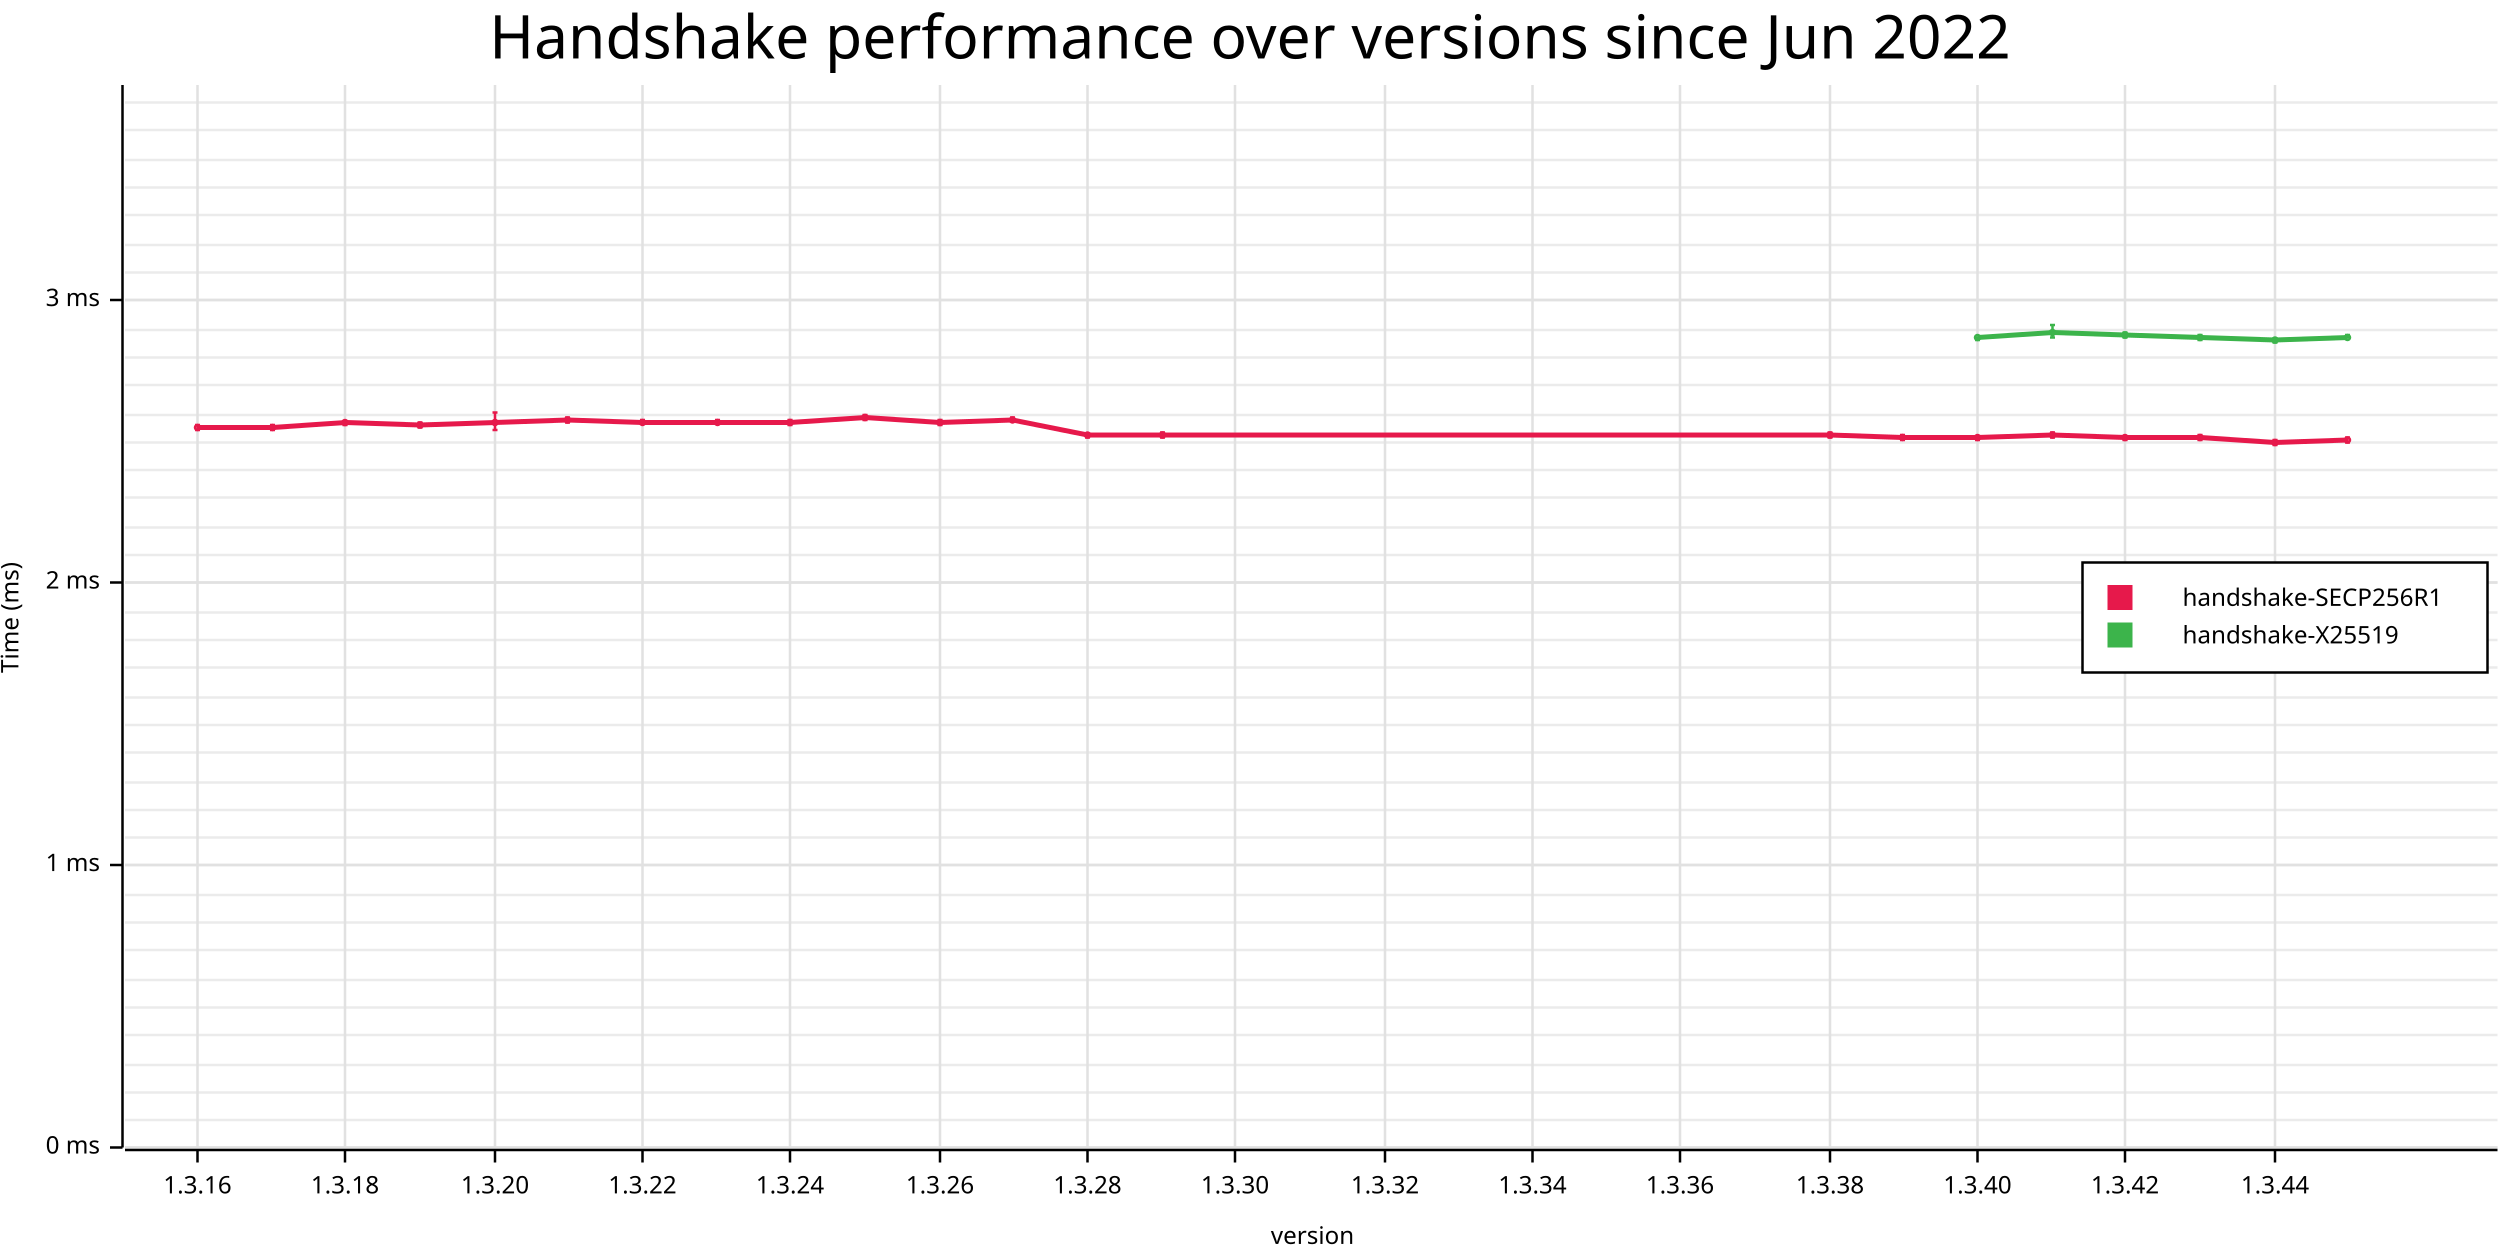
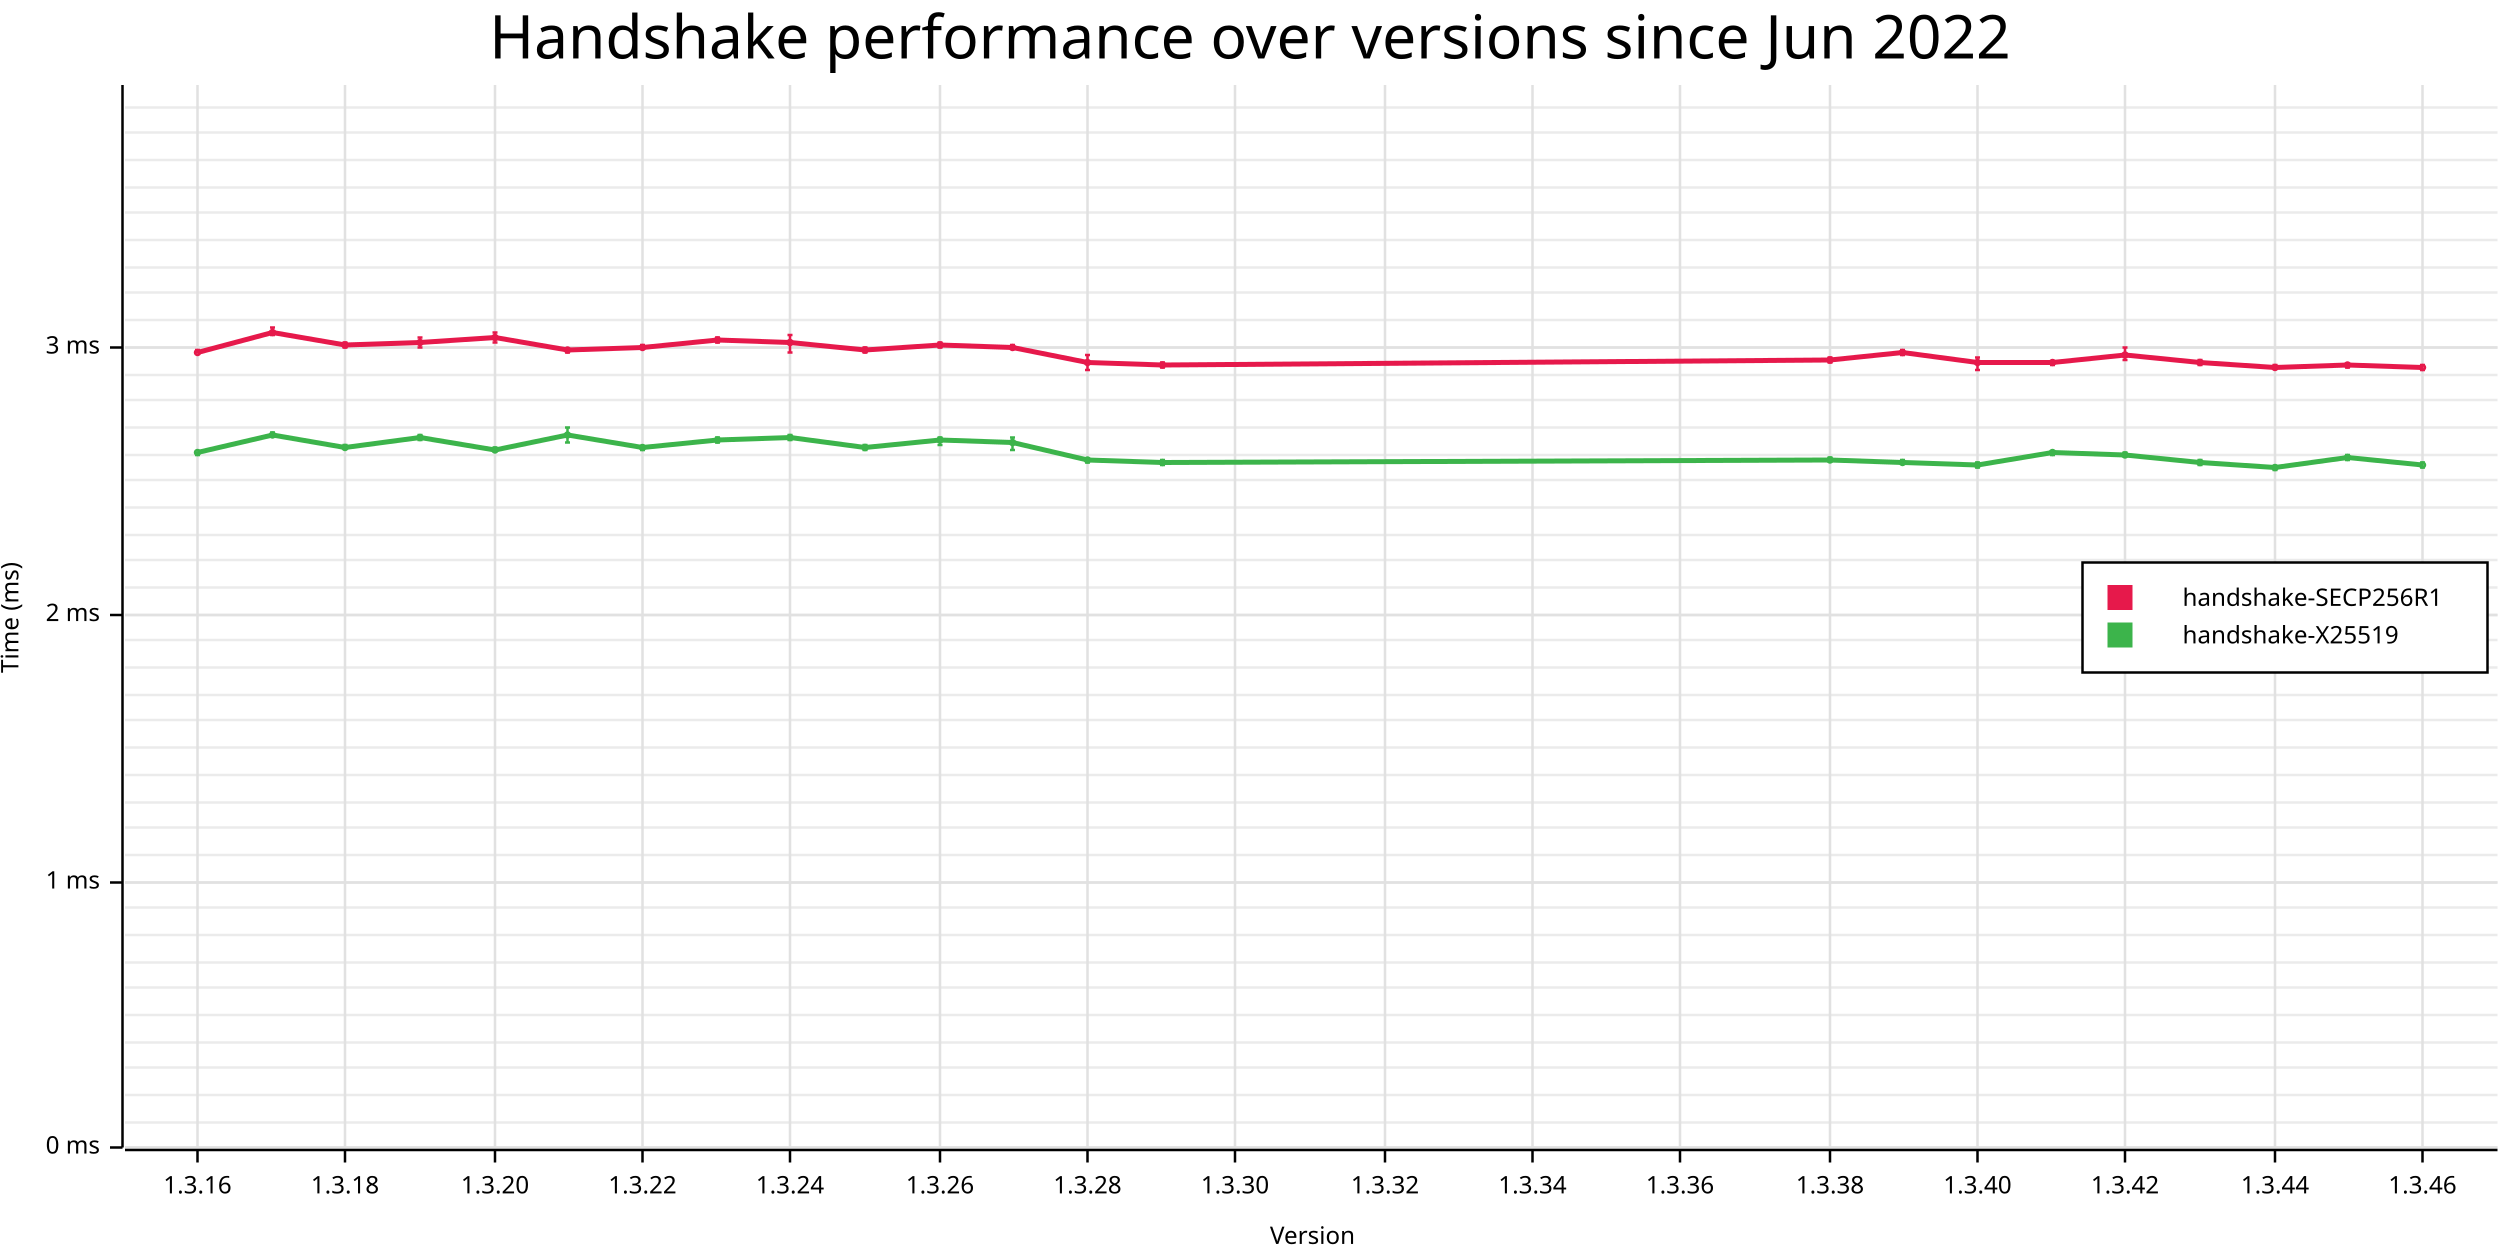
<svg xmlns="http://www.w3.org/2000/svg" width="1000" height="500" viewBox="0 0 1000 500">
  <rect x="0" y="0" width="1000" height="500" opacity="1" fill="#FFFFFF" stroke="none" />
  <text x="500" y="5" dy="0.76em" text-anchor="middle" font-family="sans-serif" font-size="24.194" opacity="1" fill="#000000">
Handshake performance over versions since Jun 2022
</text>
  <line opacity="1" stroke="#EBEBEB" stroke-width="1" x1="50" y1="459" x2="999" y2="459" />
-   <line opacity="1" stroke="#EBEBEB" stroke-width="1" x1="50" y1="448" x2="999" y2="448" />
-   <line opacity="1" stroke="#EBEBEB" stroke-width="1" x1="50" y1="437" x2="999" y2="437" />
-   <line opacity="1" stroke="#EBEBEB" stroke-width="1" x1="50" y1="426" x2="999" y2="426" />
-   <line opacity="1" stroke="#EBEBEB" stroke-width="1" x1="50" y1="414" x2="999" y2="414" />
-   <line opacity="1" stroke="#EBEBEB" stroke-width="1" x1="50" y1="403" x2="999" y2="403" />
-   <line opacity="1" stroke="#EBEBEB" stroke-width="1" x1="50" y1="392" x2="999" y2="392" />
-   <line opacity="1" stroke="#EBEBEB" stroke-width="1" x1="50" y1="380" x2="999" y2="380" />
-   <line opacity="1" stroke="#EBEBEB" stroke-width="1" x1="50" y1="369" x2="999" y2="369" />
-   <line opacity="1" stroke="#EBEBEB" stroke-width="1" x1="50" y1="358" x2="999" y2="358" />
-   <line opacity="1" stroke="#EBEBEB" stroke-width="1" x1="50" y1="346" x2="999" y2="346" />
-   <line opacity="1" stroke="#EBEBEB" stroke-width="1" x1="50" y1="335" x2="999" y2="335" />
-   <line opacity="1" stroke="#EBEBEB" stroke-width="1" x1="50" y1="324" x2="999" y2="324" />
-   <line opacity="1" stroke="#EBEBEB" stroke-width="1" x1="50" y1="313" x2="999" y2="313" />
-   <line opacity="1" stroke="#EBEBEB" stroke-width="1" x1="50" y1="301" x2="999" y2="301" />
-   <line opacity="1" stroke="#EBEBEB" stroke-width="1" x1="50" y1="290" x2="999" y2="290" />
-   <line opacity="1" stroke="#EBEBEB" stroke-width="1" x1="50" y1="279" x2="999" y2="279" />
+   <line opacity="1" stroke="#EBEBEB" stroke-width="1" x1="50" y1="449" x2="999" y2="449" />
+   <line opacity="1" stroke="#EBEBEB" stroke-width="1" x1="50" y1="438" x2="999" y2="438" />
+   <line opacity="1" stroke="#EBEBEB" stroke-width="1" x1="50" y1="427" x2="999" y2="427" />
+   <line opacity="1" stroke="#EBEBEB" stroke-width="1" x1="50" y1="417" x2="999" y2="417" />
+   <line opacity="1" stroke="#EBEBEB" stroke-width="1" x1="50" y1="406" x2="999" y2="406" />
+   <line opacity="1" stroke="#EBEBEB" stroke-width="1" x1="50" y1="395" x2="999" y2="395" />
+   <line opacity="1" stroke="#EBEBEB" stroke-width="1" x1="50" y1="385" x2="999" y2="385" />
+   <line opacity="1" stroke="#EBEBEB" stroke-width="1" x1="50" y1="374" x2="999" y2="374" />
+   <line opacity="1" stroke="#EBEBEB" stroke-width="1" x1="50" y1="363" x2="999" y2="363" />
+   <line opacity="1" stroke="#EBEBEB" stroke-width="1" x1="50" y1="353" x2="999" y2="353" />
+   <line opacity="1" stroke="#EBEBEB" stroke-width="1" x1="50" y1="342" x2="999" y2="342" />
+   <line opacity="1" stroke="#EBEBEB" stroke-width="1" x1="50" y1="331" x2="999" y2="331" />
+   <line opacity="1" stroke="#EBEBEB" stroke-width="1" x1="50" y1="321" x2="999" y2="321" />
+   <line opacity="1" stroke="#EBEBEB" stroke-width="1" x1="50" y1="310" x2="999" y2="310" />
+   <line opacity="1" stroke="#EBEBEB" stroke-width="1" x1="50" y1="299" x2="999" y2="299" />
+   <line opacity="1" stroke="#EBEBEB" stroke-width="1" x1="50" y1="288" x2="999" y2="288" />
+   <line opacity="1" stroke="#EBEBEB" stroke-width="1" x1="50" y1="278" x2="999" y2="278" />
  <line opacity="1" stroke="#EBEBEB" stroke-width="1" x1="50" y1="267" x2="999" y2="267" />
  <line opacity="1" stroke="#EBEBEB" stroke-width="1" x1="50" y1="256" x2="999" y2="256" />
-   <line opacity="1" stroke="#EBEBEB" stroke-width="1" x1="50" y1="245" x2="999" y2="245" />
-   <line opacity="1" stroke="#EBEBEB" stroke-width="1" x1="50" y1="233" x2="999" y2="233" />
-   <line opacity="1" stroke="#EBEBEB" stroke-width="1" x1="50" y1="222" x2="999" y2="222" />
-   <line opacity="1" stroke="#EBEBEB" stroke-width="1" x1="50" y1="211" x2="999" y2="211" />
-   <line opacity="1" stroke="#EBEBEB" stroke-width="1" x1="50" y1="199" x2="999" y2="199" />
-   <line opacity="1" stroke="#EBEBEB" stroke-width="1" x1="50" y1="188" x2="999" y2="188" />
-   <line opacity="1" stroke="#EBEBEB" stroke-width="1" x1="50" y1="177" x2="999" y2="177" />
-   <line opacity="1" stroke="#EBEBEB" stroke-width="1" x1="50" y1="166" x2="999" y2="166" />
-   <line opacity="1" stroke="#EBEBEB" stroke-width="1" x1="50" y1="154" x2="999" y2="154" />
-   <line opacity="1" stroke="#EBEBEB" stroke-width="1" x1="50" y1="143" x2="999" y2="143" />
-   <line opacity="1" stroke="#EBEBEB" stroke-width="1" x1="50" y1="132" x2="999" y2="132" />
-   <line opacity="1" stroke="#EBEBEB" stroke-width="1" x1="50" y1="120" x2="999" y2="120" />
-   <line opacity="1" stroke="#EBEBEB" stroke-width="1" x1="50" y1="109" x2="999" y2="109" />
-   <line opacity="1" stroke="#EBEBEB" stroke-width="1" x1="50" y1="98" x2="999" y2="98" />
-   <line opacity="1" stroke="#EBEBEB" stroke-width="1" x1="50" y1="86" x2="999" y2="86" />
+   <line opacity="1" stroke="#EBEBEB" stroke-width="1" x1="50" y1="246" x2="999" y2="246" />
+   <line opacity="1" stroke="#EBEBEB" stroke-width="1" x1="50" y1="235" x2="999" y2="235" />
+   <line opacity="1" stroke="#EBEBEB" stroke-width="1" x1="50" y1="224" x2="999" y2="224" />
+   <line opacity="1" stroke="#EBEBEB" stroke-width="1" x1="50" y1="214" x2="999" y2="214" />
+   <line opacity="1" stroke="#EBEBEB" stroke-width="1" x1="50" y1="203" x2="999" y2="203" />
+   <line opacity="1" stroke="#EBEBEB" stroke-width="1" x1="50" y1="192" x2="999" y2="192" />
+   <line opacity="1" stroke="#EBEBEB" stroke-width="1" x1="50" y1="182" x2="999" y2="182" />
+   <line opacity="1" stroke="#EBEBEB" stroke-width="1" x1="50" y1="171" x2="999" y2="171" />
+   <line opacity="1" stroke="#EBEBEB" stroke-width="1" x1="50" y1="160" x2="999" y2="160" />
+   <line opacity="1" stroke="#EBEBEB" stroke-width="1" x1="50" y1="150" x2="999" y2="150" />
+   <line opacity="1" stroke="#EBEBEB" stroke-width="1" x1="50" y1="139" x2="999" y2="139" />
+   <line opacity="1" stroke="#EBEBEB" stroke-width="1" x1="50" y1="128" x2="999" y2="128" />
+   <line opacity="1" stroke="#EBEBEB" stroke-width="1" x1="50" y1="117" x2="999" y2="117" />
+   <line opacity="1" stroke="#EBEBEB" stroke-width="1" x1="50" y1="107" x2="999" y2="107" />
+   <line opacity="1" stroke="#EBEBEB" stroke-width="1" x1="50" y1="96" x2="999" y2="96" />
+   <line opacity="1" stroke="#EBEBEB" stroke-width="1" x1="50" y1="85" x2="999" y2="85" />
  <line opacity="1" stroke="#EBEBEB" stroke-width="1" x1="50" y1="75" x2="999" y2="75" />
  <line opacity="1" stroke="#EBEBEB" stroke-width="1" x1="50" y1="64" x2="999" y2="64" />
-   <line opacity="1" stroke="#EBEBEB" stroke-width="1" x1="50" y1="52" x2="999" y2="52" />
-   <line opacity="1" stroke="#EBEBEB" stroke-width="1" x1="50" y1="41" x2="999" y2="41" />
+   <line opacity="1" stroke="#EBEBEB" stroke-width="1" x1="50" y1="53" x2="999" y2="53" />
+   <line opacity="1" stroke="#EBEBEB" stroke-width="1" x1="50" y1="43" x2="999" y2="43" />
  <text x="0" y="247" dy="0.76em" text-anchor="middle" font-family="sans-serif" font-size="9.677" opacity="1" fill="#000000" transform="rotate(270, 0, 247)">
Time (ms)
</text>
  <text x="525" y="500" dy="-0.5ex" text-anchor="middle" font-family="sans-serif" font-size="9.677" opacity="1" fill="#000000">
- version
+ Version
</text>
  <line opacity="1" stroke="#E1E1E1" stroke-width="1" x1="79" y1="459" x2="79" y2="34" />
  <line opacity="1" stroke="#E1E1E1" stroke-width="1" x1="138" y1="459" x2="138" y2="34" />
  <line opacity="1" stroke="#E1E1E1" stroke-width="1" x1="198" y1="459" x2="198" y2="34" />
  <line opacity="1" stroke="#E1E1E1" stroke-width="1" x1="257" y1="459" x2="257" y2="34" />
  <line opacity="1" stroke="#E1E1E1" stroke-width="1" x1="316" y1="459" x2="316" y2="34" />
  <line opacity="1" stroke="#E1E1E1" stroke-width="1" x1="376" y1="459" x2="376" y2="34" />
  <line opacity="1" stroke="#E1E1E1" stroke-width="1" x1="435" y1="459" x2="435" y2="34" />
  <line opacity="1" stroke="#E1E1E1" stroke-width="1" x1="494" y1="459" x2="494" y2="34" />
  <line opacity="1" stroke="#E1E1E1" stroke-width="1" x1="554" y1="459" x2="554" y2="34" />
  <line opacity="1" stroke="#E1E1E1" stroke-width="1" x1="613" y1="459" x2="613" y2="34" />
  <line opacity="1" stroke="#E1E1E1" stroke-width="1" x1="672" y1="459" x2="672" y2="34" />
  <line opacity="1" stroke="#E1E1E1" stroke-width="1" x1="732" y1="459" x2="732" y2="34" />
  <line opacity="1" stroke="#E1E1E1" stroke-width="1" x1="791" y1="459" x2="791" y2="34" />
  <line opacity="1" stroke="#E1E1E1" stroke-width="1" x1="850" y1="459" x2="850" y2="34" />
  <line opacity="1" stroke="#E1E1E1" stroke-width="1" x1="910" y1="459" x2="910" y2="34" />
+   <line opacity="1" stroke="#E1E1E1" stroke-width="1" x1="969" y1="459" x2="969" y2="34" />
  <line opacity="1" stroke="#E1E1E1" stroke-width="1" x1="50" y1="459" x2="999" y2="459" />
-   <line opacity="1" stroke="#E1E1E1" stroke-width="1" x1="50" y1="346" x2="999" y2="346" />
-   <line opacity="1" stroke="#E1E1E1" stroke-width="1" x1="50" y1="233" x2="999" y2="233" />
-   <line opacity="1" stroke="#E1E1E1" stroke-width="1" x1="50" y1="120" x2="999" y2="120" />
+   <line opacity="1" stroke="#E1E1E1" stroke-width="1" x1="50" y1="353" x2="999" y2="353" />
+   <line opacity="1" stroke="#E1E1E1" stroke-width="1" x1="50" y1="246" x2="999" y2="246" />
+   <line opacity="1" stroke="#E1E1E1" stroke-width="1" x1="50" y1="139" x2="999" y2="139" />
  <polyline fill="none" opacity="1" stroke="#000000" stroke-width="1" points="49,34 49,459 " />
  <text x="40" y="459" dy="0.5ex" text-anchor="end" font-family="sans-serif" font-size="9.677" opacity="1" fill="#000000">
0 ms
</text>
  <polyline fill="none" opacity="1" stroke="#000000" stroke-width="1" points="44,459 49,459 " />
-   <text x="40" y="346" dy="0.5ex" text-anchor="end" font-family="sans-serif" font-size="9.677" opacity="1" fill="#000000">
+   <text x="40" y="353" dy="0.5ex" text-anchor="end" font-family="sans-serif" font-size="9.677" opacity="1" fill="#000000">
1 ms
</text>
-   <polyline fill="none" opacity="1" stroke="#000000" stroke-width="1" points="44,346 49,346 " />
-   <text x="40" y="233" dy="0.5ex" text-anchor="end" font-family="sans-serif" font-size="9.677" opacity="1" fill="#000000">
+   <polyline fill="none" opacity="1" stroke="#000000" stroke-width="1" points="44,353 49,353 " />
+   <text x="40" y="246" dy="0.5ex" text-anchor="end" font-family="sans-serif" font-size="9.677" opacity="1" fill="#000000">
2 ms
</text>
-   <polyline fill="none" opacity="1" stroke="#000000" stroke-width="1" points="44,233 49,233 " />
-   <text x="40" y="120" dy="0.5ex" text-anchor="end" font-family="sans-serif" font-size="9.677" opacity="1" fill="#000000">
+   <polyline fill="none" opacity="1" stroke="#000000" stroke-width="1" points="44,246 49,246 " />
+   <text x="40" y="139" dy="0.5ex" text-anchor="end" font-family="sans-serif" font-size="9.677" opacity="1" fill="#000000">
3 ms
</text>
-   <polyline fill="none" opacity="1" stroke="#000000" stroke-width="1" points="44,120 49,120 " />
+   <polyline fill="none" opacity="1" stroke="#000000" stroke-width="1" points="44,139 49,139 " />
  <polyline fill="none" opacity="1" stroke="#000000" stroke-width="1" points="50,460 999,460 " />
  <text x="79" y="470" dy="0.76em" text-anchor="middle" font-family="sans-serif" font-size="9.677" opacity="1" fill="#000000">
1.3.16
</text>
  <polyline fill="none" opacity="1" stroke="#000000" stroke-width="1" points="79,460 79,465 " />
  <text x="138" y="470" dy="0.76em" text-anchor="middle" font-family="sans-serif" font-size="9.677" opacity="1" fill="#000000">
1.3.18
</text>
  <polyline fill="none" opacity="1" stroke="#000000" stroke-width="1" points="138,460 138,465 " />
  <text x="198" y="470" dy="0.76em" text-anchor="middle" font-family="sans-serif" font-size="9.677" opacity="1" fill="#000000">
1.3.20
</text>
  <polyline fill="none" opacity="1" stroke="#000000" stroke-width="1" points="198,460 198,465 " />
  <text x="257" y="470" dy="0.76em" text-anchor="middle" font-family="sans-serif" font-size="9.677" opacity="1" fill="#000000">
1.3.22
</text>
  <polyline fill="none" opacity="1" stroke="#000000" stroke-width="1" points="257,460 257,465 " />
  <text x="316" y="470" dy="0.76em" text-anchor="middle" font-family="sans-serif" font-size="9.677" opacity="1" fill="#000000">
1.3.24
</text>
  <polyline fill="none" opacity="1" stroke="#000000" stroke-width="1" points="316,460 316,465 " />
  <text x="376" y="470" dy="0.76em" text-anchor="middle" font-family="sans-serif" font-size="9.677" opacity="1" fill="#000000">
1.3.26
</text>
  <polyline fill="none" opacity="1" stroke="#000000" stroke-width="1" points="376,460 376,465 " />
  <text x="435" y="470" dy="0.76em" text-anchor="middle" font-family="sans-serif" font-size="9.677" opacity="1" fill="#000000">
1.3.28
</text>
  <polyline fill="none" opacity="1" stroke="#000000" stroke-width="1" points="435,460 435,465 " />
  <text x="494" y="470" dy="0.76em" text-anchor="middle" font-family="sans-serif" font-size="9.677" opacity="1" fill="#000000">
1.3.30
</text>
  <polyline fill="none" opacity="1" stroke="#000000" stroke-width="1" points="494,460 494,465 " />
  <text x="554" y="470" dy="0.76em" text-anchor="middle" font-family="sans-serif" font-size="9.677" opacity="1" fill="#000000">
1.3.32
</text>
  <polyline fill="none" opacity="1" stroke="#000000" stroke-width="1" points="554,460 554,465 " />
  <text x="613" y="470" dy="0.76em" text-anchor="middle" font-family="sans-serif" font-size="9.677" opacity="1" fill="#000000">
1.3.34
</text>
  <polyline fill="none" opacity="1" stroke="#000000" stroke-width="1" points="613,460 613,465 " />
  <text x="672" y="470" dy="0.76em" text-anchor="middle" font-family="sans-serif" font-size="9.677" opacity="1" fill="#000000">
1.3.36
</text>
  <polyline fill="none" opacity="1" stroke="#000000" stroke-width="1" points="672,460 672,465 " />
  <text x="732" y="470" dy="0.76em" text-anchor="middle" font-family="sans-serif" font-size="9.677" opacity="1" fill="#000000">
1.3.38
</text>
  <polyline fill="none" opacity="1" stroke="#000000" stroke-width="1" points="732,460 732,465 " />
  <text x="791" y="470" dy="0.76em" text-anchor="middle" font-family="sans-serif" font-size="9.677" opacity="1" fill="#000000">
1.3.40
</text>
  <polyline fill="none" opacity="1" stroke="#000000" stroke-width="1" points="791,460 791,465 " />
  <text x="850" y="470" dy="0.76em" text-anchor="middle" font-family="sans-serif" font-size="9.677" opacity="1" fill="#000000">
1.3.42
</text>
  <polyline fill="none" opacity="1" stroke="#000000" stroke-width="1" points="850,460 850,465 " />
  <text x="910" y="470" dy="0.76em" text-anchor="middle" font-family="sans-serif" font-size="9.677" opacity="1" fill="#000000">
1.3.44
</text>
  <polyline fill="none" opacity="1" stroke="#000000" stroke-width="1" points="910,460 910,465 " />
-   <line opacity="1" stroke="#E6194B" stroke-width="1" x1="938" y1="177" x2="940" y2="177" />
-   <line opacity="1" stroke="#E6194B" stroke-width="1" x1="938" y1="175" x2="940" y2="175" />
-   <line opacity="1" stroke="#E6194B" stroke-width="1" x1="939" y1="177" x2="939" y2="175" />
-   <circle cx="939" cy="176" r="1" opacity="1" fill="none" stroke="#E6194B" stroke-width="1" />
-   <line opacity="1" stroke="#E6194B" stroke-width="1" x1="909" y1="178" x2="911" y2="178" />
-   <line opacity="1" stroke="#E6194B" stroke-width="1" x1="909" y1="176" x2="911" y2="176" />
-   <line opacity="1" stroke="#E6194B" stroke-width="1" x1="910" y1="178" x2="910" y2="176" />
-   <circle cx="910" cy="177" r="1" opacity="1" fill="none" stroke="#E6194B" stroke-width="1" />
-   <line opacity="1" stroke="#E6194B" stroke-width="1" x1="879" y1="176" x2="881" y2="176" />
-   <line opacity="1" stroke="#E6194B" stroke-width="1" x1="879" y1="174" x2="881" y2="174" />
-   <line opacity="1" stroke="#E6194B" stroke-width="1" x1="880" y1="176" x2="880" y2="174" />
-   <circle cx="880" cy="175" r="1" opacity="1" fill="none" stroke="#E6194B" stroke-width="1" />
-   <line opacity="1" stroke="#E6194B" stroke-width="1" x1="849" y1="176" x2="851" y2="176" />
-   <line opacity="1" stroke="#E6194B" stroke-width="1" x1="849" y1="175" x2="851" y2="175" />
-   <line opacity="1" stroke="#E6194B" stroke-width="1" x1="850" y1="176" x2="850" y2="175" />
-   <circle cx="850" cy="175" r="1" opacity="1" fill="none" stroke="#E6194B" stroke-width="1" />
-   <line opacity="1" stroke="#E6194B" stroke-width="1" x1="820" y1="175" x2="822" y2="175" />
-   <line opacity="1" stroke="#E6194B" stroke-width="1" x1="820" y1="173" x2="822" y2="173" />
-   <line opacity="1" stroke="#E6194B" stroke-width="1" x1="821" y1="175" x2="821" y2="173" />
-   <circle cx="821" cy="174" r="1" opacity="1" fill="none" stroke="#E6194B" stroke-width="1" />
-   <line opacity="1" stroke="#E6194B" stroke-width="1" x1="790" y1="176" x2="792" y2="176" />
-   <line opacity="1" stroke="#E6194B" stroke-width="1" x1="790" y1="175" x2="792" y2="175" />
-   <line opacity="1" stroke="#E6194B" stroke-width="1" x1="791" y1="176" x2="791" y2="175" />
-   <circle cx="791" cy="175" r="1" opacity="1" fill="none" stroke="#E6194B" stroke-width="1" />
-   <line opacity="1" stroke="#E6194B" stroke-width="1" x1="760" y1="176" x2="762" y2="176" />
-   <line opacity="1" stroke="#E6194B" stroke-width="1" x1="760" y1="174" x2="762" y2="174" />
-   <line opacity="1" stroke="#E6194B" stroke-width="1" x1="761" y1="176" x2="761" y2="174" />
-   <circle cx="761" cy="175" r="1" opacity="1" fill="none" stroke="#E6194B" stroke-width="1" />
-   <line opacity="1" stroke="#E6194B" stroke-width="1" x1="731" y1="175" x2="733" y2="175" />
-   <line opacity="1" stroke="#E6194B" stroke-width="1" x1="731" y1="173" x2="733" y2="173" />
-   <line opacity="1" stroke="#E6194B" stroke-width="1" x1="732" y1="175" x2="732" y2="173" />
-   <circle cx="732" cy="174" r="1" opacity="1" fill="none" stroke="#E6194B" stroke-width="1" />
-   <line opacity="1" stroke="#E6194B" stroke-width="1" x1="464" y1="175" x2="466" y2="175" />
-   <line opacity="1" stroke="#E6194B" stroke-width="1" x1="464" y1="173" x2="466" y2="173" />
-   <line opacity="1" stroke="#E6194B" stroke-width="1" x1="465" y1="175" x2="465" y2="173" />
-   <circle cx="465" cy="174" r="1" opacity="1" fill="none" stroke="#E6194B" stroke-width="1" />
-   <line opacity="1" stroke="#E6194B" stroke-width="1" x1="434" y1="175" x2="436" y2="175" />
-   <line opacity="1" stroke="#E6194B" stroke-width="1" x1="434" y1="174" x2="436" y2="174" />
-   <line opacity="1" stroke="#E6194B" stroke-width="1" x1="435" y1="175" x2="435" y2="174" />
-   <circle cx="435" cy="174" r="1" opacity="1" fill="none" stroke="#E6194B" stroke-width="1" />
-   <line opacity="1" stroke="#E6194B" stroke-width="1" x1="404" y1="168" x2="406" y2="168" />
-   <line opacity="1" stroke="#E6194B" stroke-width="1" x1="404" y1="167" x2="406" y2="167" />
-   <line opacity="1" stroke="#E6194B" stroke-width="1" x1="405" y1="168" x2="405" y2="167" />
-   <circle cx="405" cy="168" r="1" opacity="1" fill="none" stroke="#E6194B" stroke-width="1" />
-   <line opacity="1" stroke="#E6194B" stroke-width="1" x1="375" y1="170" x2="377" y2="170" />
-   <line opacity="1" stroke="#E6194B" stroke-width="1" x1="375" y1="168" x2="377" y2="168" />
-   <line opacity="1" stroke="#E6194B" stroke-width="1" x1="376" y1="170" x2="376" y2="168" />
-   <circle cx="376" cy="169" r="1" opacity="1" fill="none" stroke="#E6194B" stroke-width="1" />
-   <line opacity="1" stroke="#E6194B" stroke-width="1" x1="345" y1="168" x2="347" y2="168" />
-   <line opacity="1" stroke="#E6194B" stroke-width="1" x1="345" y1="166" x2="347" y2="166" />
-   <line opacity="1" stroke="#E6194B" stroke-width="1" x1="346" y1="168" x2="346" y2="166" />
-   <circle cx="346" cy="167" r="1" opacity="1" fill="none" stroke="#E6194B" stroke-width="1" />
-   <line opacity="1" stroke="#E6194B" stroke-width="1" x1="315" y1="170" x2="317" y2="170" />
-   <line opacity="1" stroke="#E6194B" stroke-width="1" x1="315" y1="168" x2="317" y2="168" />
-   <line opacity="1" stroke="#E6194B" stroke-width="1" x1="316" y1="170" x2="316" y2="168" />
-   <circle cx="316" cy="169" r="1" opacity="1" fill="none" stroke="#E6194B" stroke-width="1" />
-   <line opacity="1" stroke="#E6194B" stroke-width="1" x1="286" y1="169" x2="288" y2="169" />
-   <line opacity="1" stroke="#E6194B" stroke-width="1" x1="286" y1="168" x2="288" y2="168" />
-   <line opacity="1" stroke="#E6194B" stroke-width="1" x1="287" y1="169" x2="287" y2="168" />
-   <circle cx="287" cy="169" r="1" opacity="1" fill="none" stroke="#E6194B" stroke-width="1" />
-   <line opacity="1" stroke="#E6194B" stroke-width="1" x1="256" y1="169" x2="258" y2="169" />
-   <line opacity="1" stroke="#E6194B" stroke-width="1" x1="256" y1="168" x2="258" y2="168" />
-   <line opacity="1" stroke="#E6194B" stroke-width="1" x1="257" y1="169" x2="257" y2="168" />
-   <circle cx="257" cy="169" r="1" opacity="1" fill="none" stroke="#E6194B" stroke-width="1" />
-   <line opacity="1" stroke="#E6194B" stroke-width="1" x1="226" y1="169" x2="228" y2="169" />
-   <line opacity="1" stroke="#E6194B" stroke-width="1" x1="226" y1="167" x2="228" y2="167" />
-   <line opacity="1" stroke="#E6194B" stroke-width="1" x1="227" y1="169" x2="227" y2="167" />
-   <circle cx="227" cy="168" r="1" opacity="1" fill="none" stroke="#E6194B" stroke-width="1" />
-   <line opacity="1" stroke="#E6194B" stroke-width="1" x1="197" y1="172" x2="199" y2="172" />
-   <line opacity="1" stroke="#E6194B" stroke-width="1" x1="197" y1="165" x2="199" y2="165" />
-   <line opacity="1" stroke="#E6194B" stroke-width="1" x1="198" y1="172" x2="198" y2="165" />
-   <circle cx="198" cy="169" r="1" opacity="1" fill="none" stroke="#E6194B" stroke-width="1" />
-   <line opacity="1" stroke="#E6194B" stroke-width="1" x1="167" y1="171" x2="169" y2="171" />
-   <line opacity="1" stroke="#E6194B" stroke-width="1" x1="167" y1="169" x2="169" y2="169" />
-   <line opacity="1" stroke="#E6194B" stroke-width="1" x1="168" y1="171" x2="168" y2="169" />
-   <circle cx="168" cy="170" r="1" opacity="1" fill="none" stroke="#E6194B" stroke-width="1" />
-   <line opacity="1" stroke="#E6194B" stroke-width="1" x1="137" y1="170" x2="139" y2="170" />
-   <line opacity="1" stroke="#E6194B" stroke-width="1" x1="137" y1="169" x2="139" y2="169" />
-   <line opacity="1" stroke="#E6194B" stroke-width="1" x1="138" y1="170" x2="138" y2="169" />
-   <circle cx="138" cy="169" r="1" opacity="1" fill="none" stroke="#E6194B" stroke-width="1" />
-   <line opacity="1" stroke="#E6194B" stroke-width="1" x1="108" y1="172" x2="110" y2="172" />
-   <line opacity="1" stroke="#E6194B" stroke-width="1" x1="108" y1="170" x2="110" y2="170" />
-   <line opacity="1" stroke="#E6194B" stroke-width="1" x1="109" y1="172" x2="109" y2="170" />
-   <circle cx="109" cy="171" r="1" opacity="1" fill="none" stroke="#E6194B" stroke-width="1" />
-   <line opacity="1" stroke="#E6194B" stroke-width="1" x1="78" y1="172" x2="80" y2="172" />
-   <line opacity="1" stroke="#E6194B" stroke-width="1" x1="78" y1="170" x2="80" y2="170" />
-   <line opacity="1" stroke="#E6194B" stroke-width="1" x1="79" y1="172" x2="79" y2="170" />
-   <circle cx="79" cy="171" r="1" opacity="1" fill="none" stroke="#E6194B" stroke-width="1" />
-   <polyline fill="none" opacity="1" stroke="#E6194B" stroke-width="2" points="939,176 910,177 880,175 850,175 821,174 791,175 761,175 732,174 465,174 435,174 405,168 376,169 346,167 316,169 287,169 257,169 227,168 198,169 168,170 138,169 109,171 79,171 " />
-   <line opacity="1" stroke="#3CB44B" stroke-width="1" x1="938" y1="135" x2="940" y2="135" />
-   <line opacity="1" stroke="#3CB44B" stroke-width="1" x1="938" y1="134" x2="940" y2="134" />
-   <line opacity="1" stroke="#3CB44B" stroke-width="1" x1="939" y1="135" x2="939" y2="134" />
-   <circle cx="939" cy="135" r="1" opacity="1" fill="none" stroke="#3CB44B" stroke-width="1" />
-   <line opacity="1" stroke="#3CB44B" stroke-width="1" x1="909" y1="137" x2="911" y2="137" />
-   <line opacity="1" stroke="#3CB44B" stroke-width="1" x1="909" y1="136" x2="911" y2="136" />
-   <line opacity="1" stroke="#3CB44B" stroke-width="1" x1="910" y1="137" x2="910" y2="136" />
-   <circle cx="910" cy="136" r="1" opacity="1" fill="none" stroke="#3CB44B" stroke-width="1" />
-   <line opacity="1" stroke="#3CB44B" stroke-width="1" x1="879" y1="136" x2="881" y2="136" />
-   <line opacity="1" stroke="#3CB44B" stroke-width="1" x1="879" y1="134" x2="881" y2="134" />
-   <line opacity="1" stroke="#3CB44B" stroke-width="1" x1="880" y1="136" x2="880" y2="134" />
-   <circle cx="880" cy="135" r="1" opacity="1" fill="none" stroke="#3CB44B" stroke-width="1" />
-   <line opacity="1" stroke="#3CB44B" stroke-width="1" x1="849" y1="135" x2="851" y2="135" />
-   <line opacity="1" stroke="#3CB44B" stroke-width="1" x1="849" y1="133" x2="851" y2="133" />
-   <line opacity="1" stroke="#3CB44B" stroke-width="1" x1="850" y1="135" x2="850" y2="133" />
-   <circle cx="850" cy="134" r="1" opacity="1" fill="none" stroke="#3CB44B" stroke-width="1" />
-   <line opacity="1" stroke="#3CB44B" stroke-width="1" x1="820" y1="135" x2="822" y2="135" />
-   <line opacity="1" stroke="#3CB44B" stroke-width="1" x1="820" y1="130" x2="822" y2="130" />
-   <line opacity="1" stroke="#3CB44B" stroke-width="1" x1="821" y1="135" x2="821" y2="130" />
-   <circle cx="821" cy="133" r="1" opacity="1" fill="none" stroke="#3CB44B" stroke-width="1" />
-   <line opacity="1" stroke="#3CB44B" stroke-width="1" x1="790" y1="136" x2="792" y2="136" />
-   <line opacity="1" stroke="#3CB44B" stroke-width="1" x1="790" y1="135" x2="792" y2="135" />
-   <line opacity="1" stroke="#3CB44B" stroke-width="1" x1="791" y1="136" x2="791" y2="135" />
-   <circle cx="791" cy="135" r="1" opacity="1" fill="none" stroke="#3CB44B" stroke-width="1" />
-   <polyline fill="none" opacity="1" stroke="#3CB44B" stroke-width="2" points="939,135 910,136 880,135 850,134 821,133 791,135 " />
+   <text x="969" y="470" dy="0.76em" text-anchor="middle" font-family="sans-serif" font-size="9.677" opacity="1" fill="#000000">
+ 1.3.46
+ </text>
+   <polyline fill="none" opacity="1" stroke="#000000" stroke-width="1" points="969,460 969,465 " />
+   <line opacity="1" stroke="#E6194B" stroke-width="1" x1="968" y1="148" x2="970" y2="148" />
+   <line opacity="1" stroke="#E6194B" stroke-width="1" x1="968" y1="146" x2="970" y2="146" />
+   <line opacity="1" stroke="#E6194B" stroke-width="1" x1="969" y1="148" x2="969" y2="146" />
+   <circle cx="969" cy="147" r="1" opacity="1" fill="none" stroke="#E6194B" stroke-width="1" />
+   <line opacity="1" stroke="#E6194B" stroke-width="1" x1="938" y1="147" x2="940" y2="147" />
+   <line opacity="1" stroke="#E6194B" stroke-width="1" x1="938" y1="146" x2="940" y2="146" />
+   <line opacity="1" stroke="#E6194B" stroke-width="1" x1="939" y1="147" x2="939" y2="146" />
+   <circle cx="939" cy="146" r="1" opacity="1" fill="none" stroke="#E6194B" stroke-width="1" />
+   <line opacity="1" stroke="#E6194B" stroke-width="1" x1="909" y1="147" x2="911" y2="147" />
+   <line opacity="1" stroke="#E6194B" stroke-width="1" x1="909" y1="146" x2="911" y2="146" />
+   <line opacity="1" stroke="#E6194B" stroke-width="1" x1="910" y1="147" x2="910" y2="146" />
+   <circle cx="910" cy="147" r="1" opacity="1" fill="none" stroke="#E6194B" stroke-width="1" />
+   <line opacity="1" stroke="#E6194B" stroke-width="1" x1="879" y1="146" x2="881" y2="146" />
+   <line opacity="1" stroke="#E6194B" stroke-width="1" x1="879" y1="144" x2="881" y2="144" />
+   <line opacity="1" stroke="#E6194B" stroke-width="1" x1="880" y1="146" x2="880" y2="144" />
+   <circle cx="880" cy="145" r="1" opacity="1" fill="none" stroke="#E6194B" stroke-width="1" />
+   <line opacity="1" stroke="#E6194B" stroke-width="1" x1="849" y1="144" x2="851" y2="144" />
+   <line opacity="1" stroke="#E6194B" stroke-width="1" x1="849" y1="139" x2="851" y2="139" />
+   <line opacity="1" stroke="#E6194B" stroke-width="1" x1="850" y1="144" x2="850" y2="139" />
+   <circle cx="850" cy="142" r="1" opacity="1" fill="none" stroke="#E6194B" stroke-width="1" />
+   <line opacity="1" stroke="#E6194B" stroke-width="1" x1="820" y1="146" x2="822" y2="146" />
+   <line opacity="1" stroke="#E6194B" stroke-width="1" x1="820" y1="145" x2="822" y2="145" />
+   <line opacity="1" stroke="#E6194B" stroke-width="1" x1="821" y1="146" x2="821" y2="145" />
+   <circle cx="821" cy="145" r="1" opacity="1" fill="none" stroke="#E6194B" stroke-width="1" />
+   <line opacity="1" stroke="#E6194B" stroke-width="1" x1="790" y1="148" x2="792" y2="148" />
+   <line opacity="1" stroke="#E6194B" stroke-width="1" x1="790" y1="143" x2="792" y2="143" />
+   <line opacity="1" stroke="#E6194B" stroke-width="1" x1="791" y1="148" x2="791" y2="143" />
+   <circle cx="791" cy="145" r="1" opacity="1" fill="none" stroke="#E6194B" stroke-width="1" />
+   <line opacity="1" stroke="#E6194B" stroke-width="1" x1="760" y1="142" x2="762" y2="142" />
+   <line opacity="1" stroke="#E6194B" stroke-width="1" x1="760" y1="140" x2="762" y2="140" />
+   <line opacity="1" stroke="#E6194B" stroke-width="1" x1="761" y1="142" x2="761" y2="140" />
+   <circle cx="761" cy="141" r="1" opacity="1" fill="none" stroke="#E6194B" stroke-width="1" />
+   <line opacity="1" stroke="#E6194B" stroke-width="1" x1="731" y1="145" x2="733" y2="145" />
+   <line opacity="1" stroke="#E6194B" stroke-width="1" x1="731" y1="143" x2="733" y2="143" />
+   <line opacity="1" stroke="#E6194B" stroke-width="1" x1="732" y1="145" x2="732" y2="143" />
+   <circle cx="732" cy="144" r="1" opacity="1" fill="none" stroke="#E6194B" stroke-width="1" />
+   <line opacity="1" stroke="#E6194B" stroke-width="1" x1="464" y1="147" x2="466" y2="147" />
+   <line opacity="1" stroke="#E6194B" stroke-width="1" x1="464" y1="145" x2="466" y2="145" />
+   <line opacity="1" stroke="#E6194B" stroke-width="1" x1="465" y1="147" x2="465" y2="145" />
+   <circle cx="465" cy="146" r="1" opacity="1" fill="none" stroke="#E6194B" stroke-width="1" />
+   <line opacity="1" stroke="#E6194B" stroke-width="1" x1="434" y1="148" x2="436" y2="148" />
+   <line opacity="1" stroke="#E6194B" stroke-width="1" x1="434" y1="142" x2="436" y2="142" />
+   <line opacity="1" stroke="#E6194B" stroke-width="1" x1="435" y1="148" x2="435" y2="142" />
+   <circle cx="435" cy="145" r="1" opacity="1" fill="none" stroke="#E6194B" stroke-width="1" />
+   <line opacity="1" stroke="#E6194B" stroke-width="1" x1="404" y1="139" x2="406" y2="139" />
+   <line opacity="1" stroke="#E6194B" stroke-width="1" x1="404" y1="138" x2="406" y2="138" />
+   <line opacity="1" stroke="#E6194B" stroke-width="1" x1="405" y1="139" x2="405" y2="138" />
+   <circle cx="405" cy="139" r="1" opacity="1" fill="none" stroke="#E6194B" stroke-width="1" />
+   <line opacity="1" stroke="#E6194B" stroke-width="1" x1="375" y1="139" x2="377" y2="139" />
+   <line opacity="1" stroke="#E6194B" stroke-width="1" x1="375" y1="137" x2="377" y2="137" />
+   <line opacity="1" stroke="#E6194B" stroke-width="1" x1="376" y1="139" x2="376" y2="137" />
+   <circle cx="376" cy="138" r="1" opacity="1" fill="none" stroke="#E6194B" stroke-width="1" />
+   <line opacity="1" stroke="#E6194B" stroke-width="1" x1="345" y1="141" x2="347" y2="141" />
+   <line opacity="1" stroke="#E6194B" stroke-width="1" x1="345" y1="139" x2="347" y2="139" />
+   <line opacity="1" stroke="#E6194B" stroke-width="1" x1="346" y1="141" x2="346" y2="139" />
+   <circle cx="346" cy="140" r="1" opacity="1" fill="none" stroke="#E6194B" stroke-width="1" />
+   <line opacity="1" stroke="#E6194B" stroke-width="1" x1="315" y1="141" x2="317" y2="141" />
+   <line opacity="1" stroke="#E6194B" stroke-width="1" x1="315" y1="134" x2="317" y2="134" />
+   <line opacity="1" stroke="#E6194B" stroke-width="1" x1="316" y1="141" x2="316" y2="134" />
+   <circle cx="316" cy="137" r="1" opacity="1" fill="none" stroke="#E6194B" stroke-width="1" />
+   <line opacity="1" stroke="#E6194B" stroke-width="1" x1="286" y1="137" x2="288" y2="137" />
+   <line opacity="1" stroke="#E6194B" stroke-width="1" x1="286" y1="135" x2="288" y2="135" />
+   <line opacity="1" stroke="#E6194B" stroke-width="1" x1="287" y1="137" x2="287" y2="135" />
+   <circle cx="287" cy="136" r="1" opacity="1" fill="none" stroke="#E6194B" stroke-width="1" />
+   <line opacity="1" stroke="#E6194B" stroke-width="1" x1="256" y1="139" x2="258" y2="139" />
+   <line opacity="1" stroke="#E6194B" stroke-width="1" x1="256" y1="138" x2="258" y2="138" />
+   <line opacity="1" stroke="#E6194B" stroke-width="1" x1="257" y1="139" x2="257" y2="138" />
+   <circle cx="257" cy="139" r="1" opacity="1" fill="none" stroke="#E6194B" stroke-width="1" />
+   <line opacity="1" stroke="#E6194B" stroke-width="1" x1="226" y1="141" x2="228" y2="141" />
+   <line opacity="1" stroke="#E6194B" stroke-width="1" x1="226" y1="140" x2="228" y2="140" />
+   <line opacity="1" stroke="#E6194B" stroke-width="1" x1="227" y1="141" x2="227" y2="140" />
+   <circle cx="227" cy="140" r="1" opacity="1" fill="none" stroke="#E6194B" stroke-width="1" />
+   <line opacity="1" stroke="#E6194B" stroke-width="1" x1="197" y1="137" x2="199" y2="137" />
+   <line opacity="1" stroke="#E6194B" stroke-width="1" x1="197" y1="133" x2="199" y2="133" />
+   <line opacity="1" stroke="#E6194B" stroke-width="1" x1="198" y1="137" x2="198" y2="133" />
+   <circle cx="198" cy="135" r="1" opacity="1" fill="none" stroke="#E6194B" stroke-width="1" />
+   <line opacity="1" stroke="#E6194B" stroke-width="1" x1="167" y1="139" x2="169" y2="139" />
+   <line opacity="1" stroke="#E6194B" stroke-width="1" x1="167" y1="135" x2="169" y2="135" />
+   <line opacity="1" stroke="#E6194B" stroke-width="1" x1="168" y1="139" x2="168" y2="135" />
+   <circle cx="168" cy="137" r="1" opacity="1" fill="none" stroke="#E6194B" stroke-width="1" />
+   <line opacity="1" stroke="#E6194B" stroke-width="1" x1="137" y1="139" x2="139" y2="139" />
+   <line opacity="1" stroke="#E6194B" stroke-width="1" x1="137" y1="137" x2="139" y2="137" />
+   <line opacity="1" stroke="#E6194B" stroke-width="1" x1="138" y1="139" x2="138" y2="137" />
+   <circle cx="138" cy="138" r="1" opacity="1" fill="none" stroke="#E6194B" stroke-width="1" />
+   <line opacity="1" stroke="#E6194B" stroke-width="1" x1="108" y1="134" x2="110" y2="134" />
+   <line opacity="1" stroke="#E6194B" stroke-width="1" x1="108" y1="131" x2="110" y2="131" />
+   <line opacity="1" stroke="#E6194B" stroke-width="1" x1="109" y1="134" x2="109" y2="131" />
+   <circle cx="109" cy="133" r="1" opacity="1" fill="none" stroke="#E6194B" stroke-width="1" />
+   <line opacity="1" stroke="#E6194B" stroke-width="1" x1="78" y1="141" x2="80" y2="141" />
+   <line opacity="1" stroke="#E6194B" stroke-width="1" x1="78" y1="140" x2="80" y2="140" />
+   <line opacity="1" stroke="#E6194B" stroke-width="1" x1="79" y1="141" x2="79" y2="140" />
+   <circle cx="79" cy="141" r="1" opacity="1" fill="none" stroke="#E6194B" stroke-width="1" />
+   <polyline fill="none" opacity="1" stroke="#E6194B" stroke-width="2" points="969,147 939,146 910,147 880,145 850,142 821,145 791,145 761,141 732,144 465,146 435,145 405,139 376,138 346,140 316,137 287,136 257,139 227,140 198,135 168,137 138,138 109,133 79,141 " />
+   <line opacity="1" stroke="#3CB44B" stroke-width="1" x1="968" y1="187" x2="970" y2="187" />
+   <line opacity="1" stroke="#3CB44B" stroke-width="1" x1="968" y1="185" x2="970" y2="185" />
+   <line opacity="1" stroke="#3CB44B" stroke-width="1" x1="969" y1="187" x2="969" y2="185" />
+   <circle cx="969" cy="186" r="1" opacity="1" fill="none" stroke="#3CB44B" stroke-width="1" />
+   <line opacity="1" stroke="#3CB44B" stroke-width="1" x1="938" y1="184" x2="940" y2="184" />
+   <line opacity="1" stroke="#3CB44B" stroke-width="1" x1="938" y1="182" x2="940" y2="182" />
+   <line opacity="1" stroke="#3CB44B" stroke-width="1" x1="939" y1="184" x2="939" y2="182" />
+   <circle cx="939" cy="183" r="1" opacity="1" fill="none" stroke="#3CB44B" stroke-width="1" />
+   <line opacity="1" stroke="#3CB44B" stroke-width="1" x1="909" y1="188" x2="911" y2="188" />
+   <line opacity="1" stroke="#3CB44B" stroke-width="1" x1="909" y1="187" x2="911" y2="187" />
+   <line opacity="1" stroke="#3CB44B" stroke-width="1" x1="910" y1="188" x2="910" y2="187" />
+   <circle cx="910" cy="187" r="1" opacity="1" fill="none" stroke="#3CB44B" stroke-width="1" />
+   <line opacity="1" stroke="#3CB44B" stroke-width="1" x1="879" y1="186" x2="881" y2="186" />
+   <line opacity="1" stroke="#3CB44B" stroke-width="1" x1="879" y1="184" x2="881" y2="184" />
+   <line opacity="1" stroke="#3CB44B" stroke-width="1" x1="880" y1="186" x2="880" y2="184" />
+   <circle cx="880" cy="185" r="1" opacity="1" fill="none" stroke="#3CB44B" stroke-width="1" />
+   <line opacity="1" stroke="#3CB44B" stroke-width="1" x1="849" y1="182" x2="851" y2="182" />
+   <line opacity="1" stroke="#3CB44B" stroke-width="1" x1="849" y1="181" x2="851" y2="181" />
+   <line opacity="1" stroke="#3CB44B" stroke-width="1" x1="850" y1="182" x2="850" y2="181" />
+   <circle cx="850" cy="182" r="1" opacity="1" fill="none" stroke="#3CB44B" stroke-width="1" />
+   <line opacity="1" stroke="#3CB44B" stroke-width="1" x1="820" y1="182" x2="822" y2="182" />
+   <line opacity="1" stroke="#3CB44B" stroke-width="1" x1="820" y1="181" x2="822" y2="181" />
+   <line opacity="1" stroke="#3CB44B" stroke-width="1" x1="821" y1="182" x2="821" y2="181" />
+   <circle cx="821" cy="181" r="1" opacity="1" fill="none" stroke="#3CB44B" stroke-width="1" />
+   <line opacity="1" stroke="#3CB44B" stroke-width="1" x1="790" y1="187" x2="792" y2="187" />
+   <line opacity="1" stroke="#3CB44B" stroke-width="1" x1="790" y1="185" x2="792" y2="185" />
+   <line opacity="1" stroke="#3CB44B" stroke-width="1" x1="791" y1="187" x2="791" y2="185" />
+   <circle cx="791" cy="186" r="1" opacity="1" fill="none" stroke="#3CB44B" stroke-width="1" />
+   <line opacity="1" stroke="#3CB44B" stroke-width="1" x1="760" y1="185" x2="762" y2="185" />
+   <line opacity="1" stroke="#3CB44B" stroke-width="1" x1="760" y1="184" x2="762" y2="184" />
+   <line opacity="1" stroke="#3CB44B" stroke-width="1" x1="761" y1="185" x2="761" y2="184" />
+   <circle cx="761" cy="185" r="1" opacity="1" fill="none" stroke="#3CB44B" stroke-width="1" />
+   <line opacity="1" stroke="#3CB44B" stroke-width="1" x1="731" y1="184" x2="733" y2="184" />
+   <line opacity="1" stroke="#3CB44B" stroke-width="1" x1="731" y1="183" x2="733" y2="183" />
+   <line opacity="1" stroke="#3CB44B" stroke-width="1" x1="732" y1="184" x2="732" y2="183" />
+   <circle cx="732" cy="184" r="1" opacity="1" fill="none" stroke="#3CB44B" stroke-width="1" />
+   <line opacity="1" stroke="#3CB44B" stroke-width="1" x1="464" y1="186" x2="466" y2="186" />
+   <line opacity="1" stroke="#3CB44B" stroke-width="1" x1="464" y1="184" x2="466" y2="184" />
+   <line opacity="1" stroke="#3CB44B" stroke-width="1" x1="465" y1="186" x2="465" y2="184" />
+   <circle cx="465" cy="185" r="1" opacity="1" fill="none" stroke="#3CB44B" stroke-width="1" />
+   <line opacity="1" stroke="#3CB44B" stroke-width="1" x1="434" y1="185" x2="436" y2="185" />
+   <line opacity="1" stroke="#3CB44B" stroke-width="1" x1="434" y1="184" x2="436" y2="184" />
+   <line opacity="1" stroke="#3CB44B" stroke-width="1" x1="435" y1="185" x2="435" y2="184" />
+   <circle cx="435" cy="184" r="1" opacity="1" fill="none" stroke="#3CB44B" stroke-width="1" />
+   <line opacity="1" stroke="#3CB44B" stroke-width="1" x1="404" y1="180" x2="406" y2="180" />
+   <line opacity="1" stroke="#3CB44B" stroke-width="1" x1="404" y1="175" x2="406" y2="175" />
+   <line opacity="1" stroke="#3CB44B" stroke-width="1" x1="405" y1="180" x2="405" y2="175" />
+   <circle cx="405" cy="177" r="1" opacity="1" fill="none" stroke="#3CB44B" stroke-width="1" />
+   <line opacity="1" stroke="#3CB44B" stroke-width="1" x1="375" y1="178" x2="377" y2="178" />
+   <line opacity="1" stroke="#3CB44B" stroke-width="1" x1="375" y1="175" x2="377" y2="175" />
+   <line opacity="1" stroke="#3CB44B" stroke-width="1" x1="376" y1="178" x2="376" y2="175" />
+   <circle cx="376" cy="176" r="1" opacity="1" fill="none" stroke="#3CB44B" stroke-width="1" />
+   <line opacity="1" stroke="#3CB44B" stroke-width="1" x1="345" y1="180" x2="347" y2="180" />
+   <line opacity="1" stroke="#3CB44B" stroke-width="1" x1="345" y1="178" x2="347" y2="178" />
+   <line opacity="1" stroke="#3CB44B" stroke-width="1" x1="346" y1="180" x2="346" y2="178" />
+   <circle cx="346" cy="179" r="1" opacity="1" fill="none" stroke="#3CB44B" stroke-width="1" />
+   <line opacity="1" stroke="#3CB44B" stroke-width="1" x1="315" y1="176" x2="317" y2="176" />
+   <line opacity="1" stroke="#3CB44B" stroke-width="1" x1="315" y1="174" x2="317" y2="174" />
+   <line opacity="1" stroke="#3CB44B" stroke-width="1" x1="316" y1="176" x2="316" y2="174" />
+   <circle cx="316" cy="175" r="1" opacity="1" fill="none" stroke="#3CB44B" stroke-width="1" />
+   <line opacity="1" stroke="#3CB44B" stroke-width="1" x1="286" y1="177" x2="288" y2="177" />
+   <line opacity="1" stroke="#3CB44B" stroke-width="1" x1="286" y1="175" x2="288" y2="175" />
+   <line opacity="1" stroke="#3CB44B" stroke-width="1" x1="287" y1="177" x2="287" y2="175" />
+   <circle cx="287" cy="176" r="1" opacity="1" fill="none" stroke="#3CB44B" stroke-width="1" />
+   <line opacity="1" stroke="#3CB44B" stroke-width="1" x1="256" y1="180" x2="258" y2="180" />
+   <line opacity="1" stroke="#3CB44B" stroke-width="1" x1="256" y1="179" x2="258" y2="179" />
+   <line opacity="1" stroke="#3CB44B" stroke-width="1" x1="257" y1="180" x2="257" y2="179" />
+   <circle cx="257" cy="179" r="1" opacity="1" fill="none" stroke="#3CB44B" stroke-width="1" />
+   <line opacity="1" stroke="#3CB44B" stroke-width="1" x1="226" y1="177" x2="228" y2="177" />
+   <line opacity="1" stroke="#3CB44B" stroke-width="1" x1="226" y1="171" x2="228" y2="171" />
+   <line opacity="1" stroke="#3CB44B" stroke-width="1" x1="227" y1="177" x2="227" y2="171" />
+   <circle cx="227" cy="174" r="1" opacity="1" fill="none" stroke="#3CB44B" stroke-width="1" />
+   <line opacity="1" stroke="#3CB44B" stroke-width="1" x1="197" y1="180" x2="199" y2="180" />
+   <line opacity="1" stroke="#3CB44B" stroke-width="1" x1="197" y1="179" x2="199" y2="179" />
+   <line opacity="1" stroke="#3CB44B" stroke-width="1" x1="198" y1="180" x2="198" y2="179" />
+   <circle cx="198" cy="180" r="1" opacity="1" fill="none" stroke="#3CB44B" stroke-width="1" />
+   <line opacity="1" stroke="#3CB44B" stroke-width="1" x1="167" y1="176" x2="169" y2="176" />
+   <line opacity="1" stroke="#3CB44B" stroke-width="1" x1="167" y1="174" x2="169" y2="174" />
+   <line opacity="1" stroke="#3CB44B" stroke-width="1" x1="168" y1="176" x2="168" y2="174" />
+   <circle cx="168" cy="175" r="1" opacity="1" fill="none" stroke="#3CB44B" stroke-width="1" />
+   <line opacity="1" stroke="#3CB44B" stroke-width="1" x1="137" y1="179" x2="139" y2="179" />
+   <line opacity="1" stroke="#3CB44B" stroke-width="1" x1="137" y1="178" x2="139" y2="178" />
+   <line opacity="1" stroke="#3CB44B" stroke-width="1" x1="138" y1="179" x2="138" y2="178" />
+   <circle cx="138" cy="179" r="1" opacity="1" fill="none" stroke="#3CB44B" stroke-width="1" />
+   <line opacity="1" stroke="#3CB44B" stroke-width="1" x1="108" y1="174" x2="110" y2="174" />
+   <line opacity="1" stroke="#3CB44B" stroke-width="1" x1="108" y1="173" x2="110" y2="173" />
+   <line opacity="1" stroke="#3CB44B" stroke-width="1" x1="109" y1="174" x2="109" y2="173" />
+   <circle cx="109" cy="174" r="1" opacity="1" fill="none" stroke="#3CB44B" stroke-width="1" />
+   <line opacity="1" stroke="#3CB44B" stroke-width="1" x1="78" y1="182" x2="80" y2="182" />
+   <line opacity="1" stroke="#3CB44B" stroke-width="1" x1="78" y1="181" x2="80" y2="181" />
+   <line opacity="1" stroke="#3CB44B" stroke-width="1" x1="79" y1="182" x2="79" y2="181" />
+   <circle cx="79" cy="181" r="1" opacity="1" fill="none" stroke="#3CB44B" stroke-width="1" />
+   <polyline fill="none" opacity="1" stroke="#3CB44B" stroke-width="2" points="969,186 939,183 910,187 880,185 850,182 821,181 791,186 761,185 732,184 465,185 435,184 405,177 376,176 346,179 316,175 287,176 257,179 227,174 198,180 168,175 138,179 109,174 79,181 " />
  <rect x="833" y="225" width="162" height="44" opacity="1" fill="#FFFFFF" stroke="none" />
  <rect x="833" y="225" width="162" height="44" opacity="1" fill="none" stroke="#000000" />
  <text x="873" y="235" dy="0.76em" text-anchor="start" font-family="sans-serif" font-size="9.677" opacity="1" fill="#000000">
handshake-SECP256R1
</text>
  <text x="873" y="250" dy="0.76em" text-anchor="start" font-family="sans-serif" font-size="9.677" opacity="1" fill="#000000">
handshake-X25519
</text>
  <rect x="843" y="234" width="10" height="10" opacity="1" fill="#E6194B" stroke="none" />
  <rect x="843" y="249" width="10" height="10" opacity="1" fill="#3CB44B" stroke="none" />
</svg>
